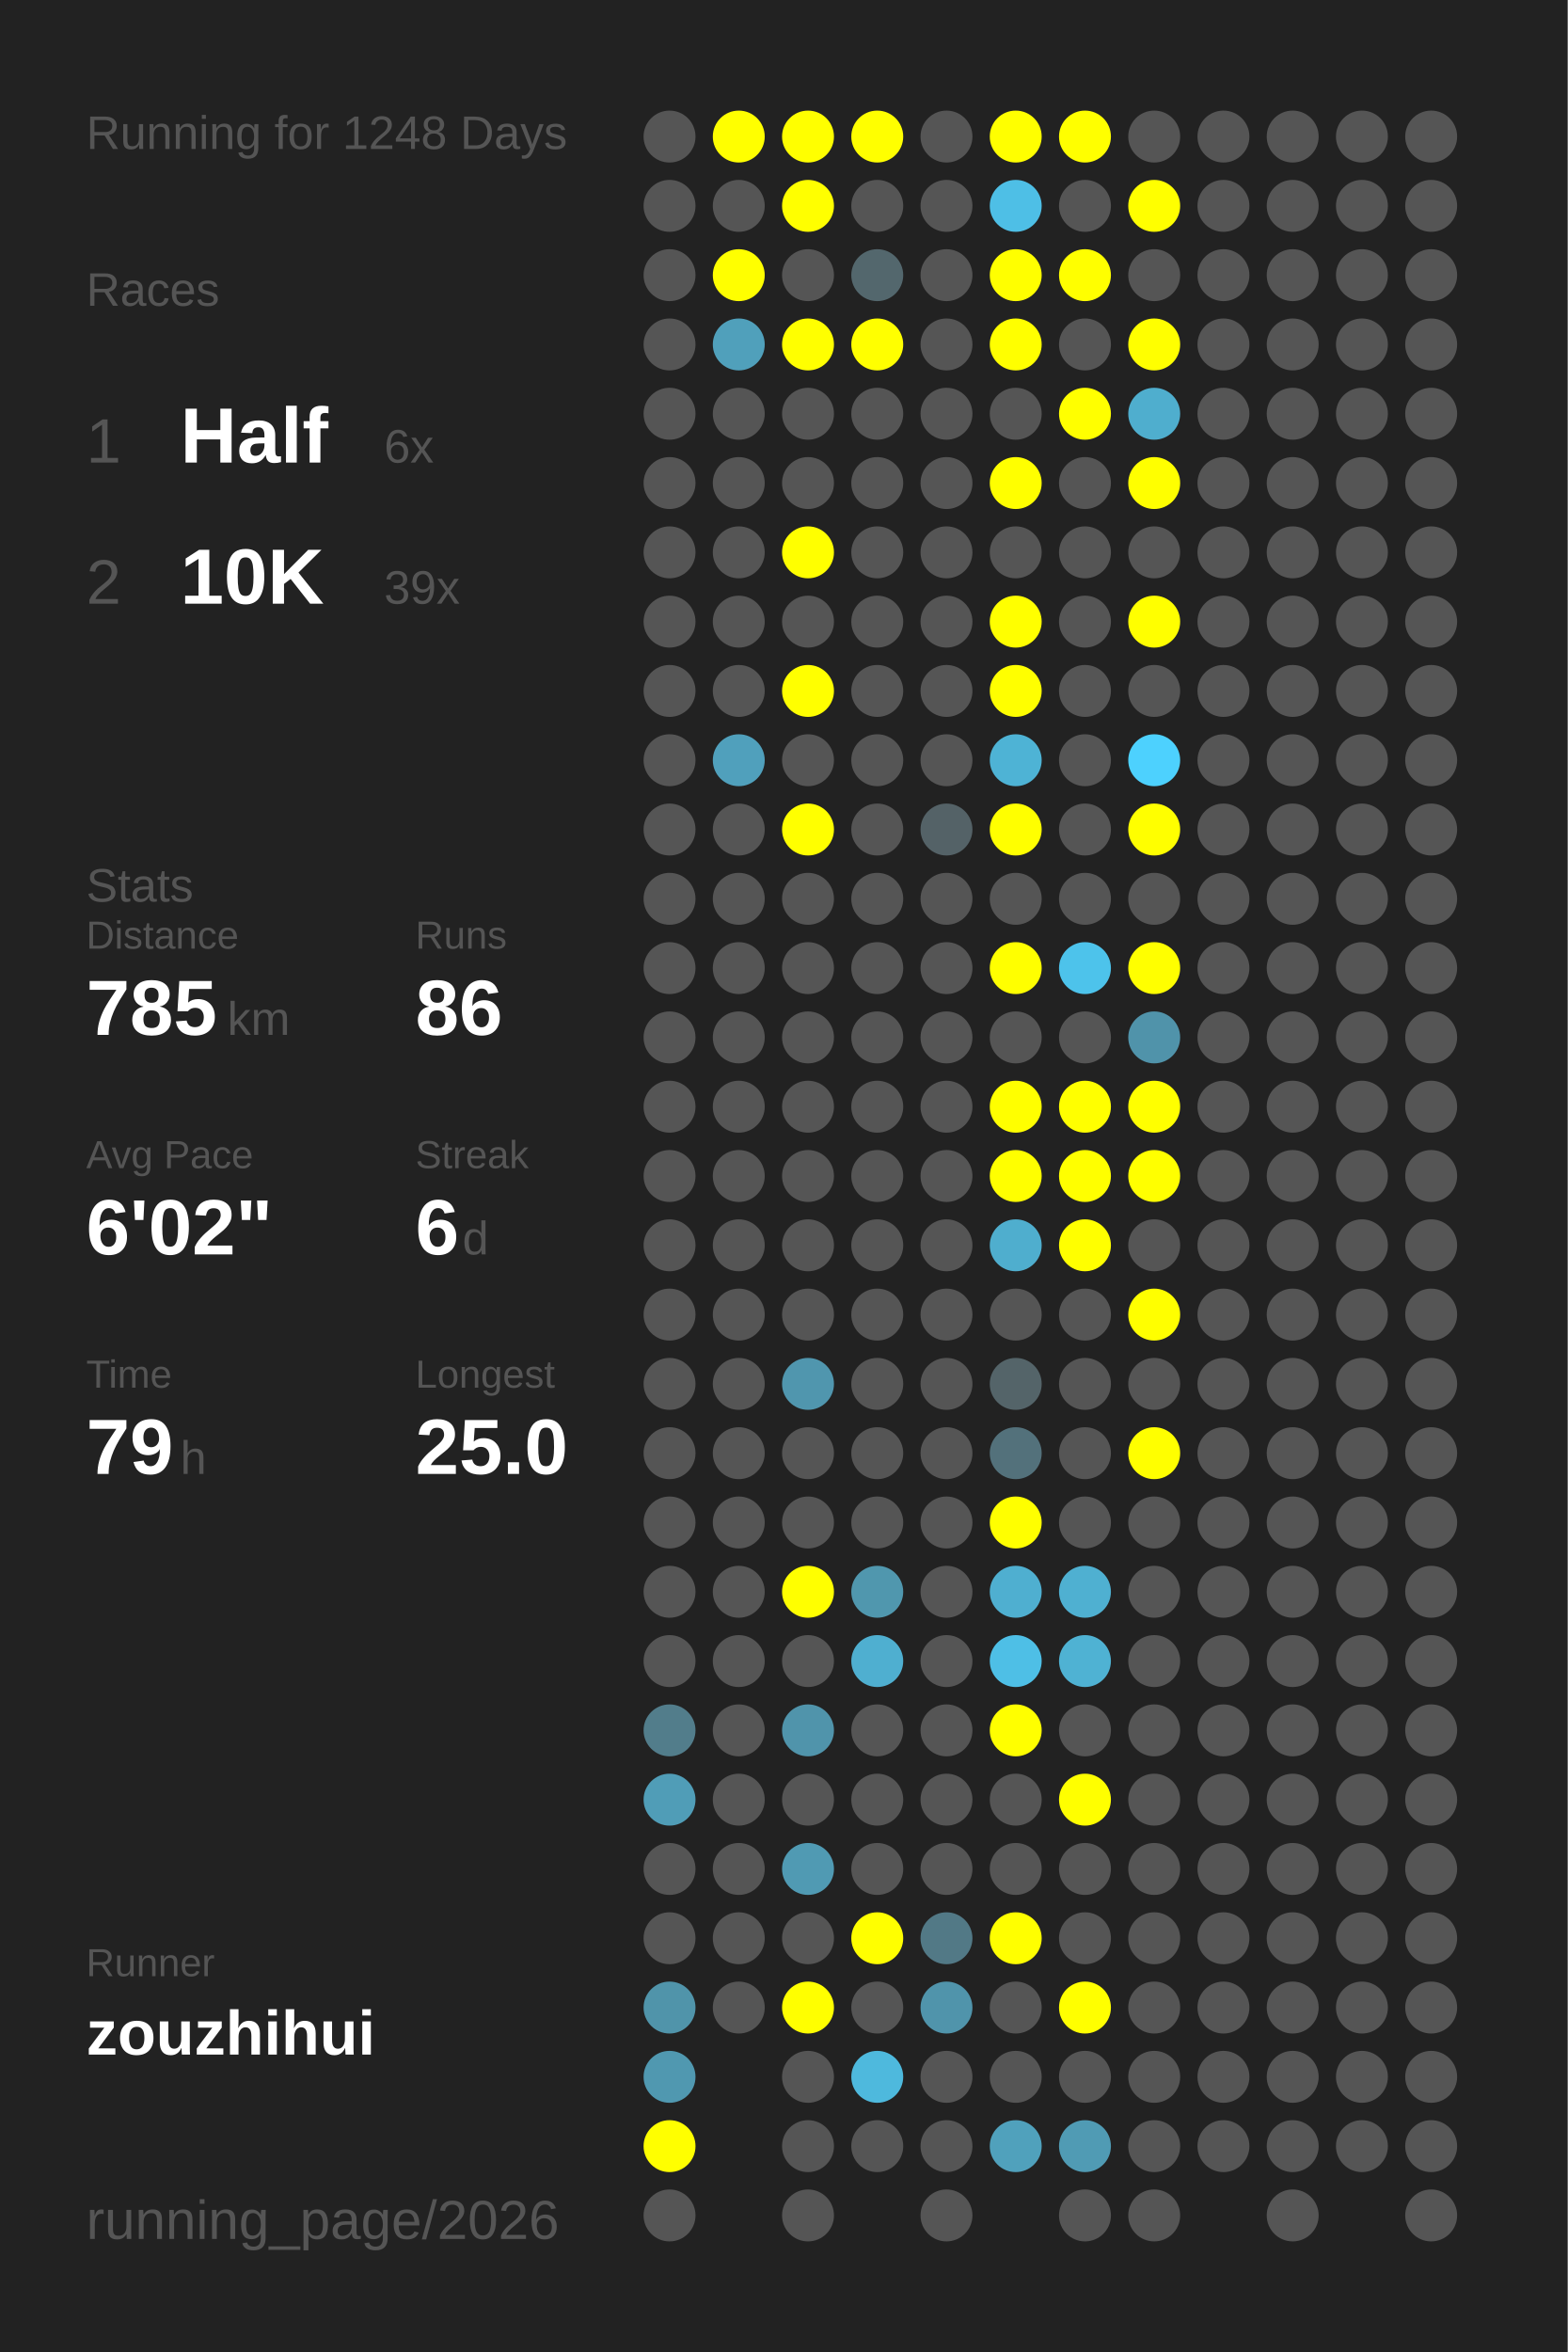
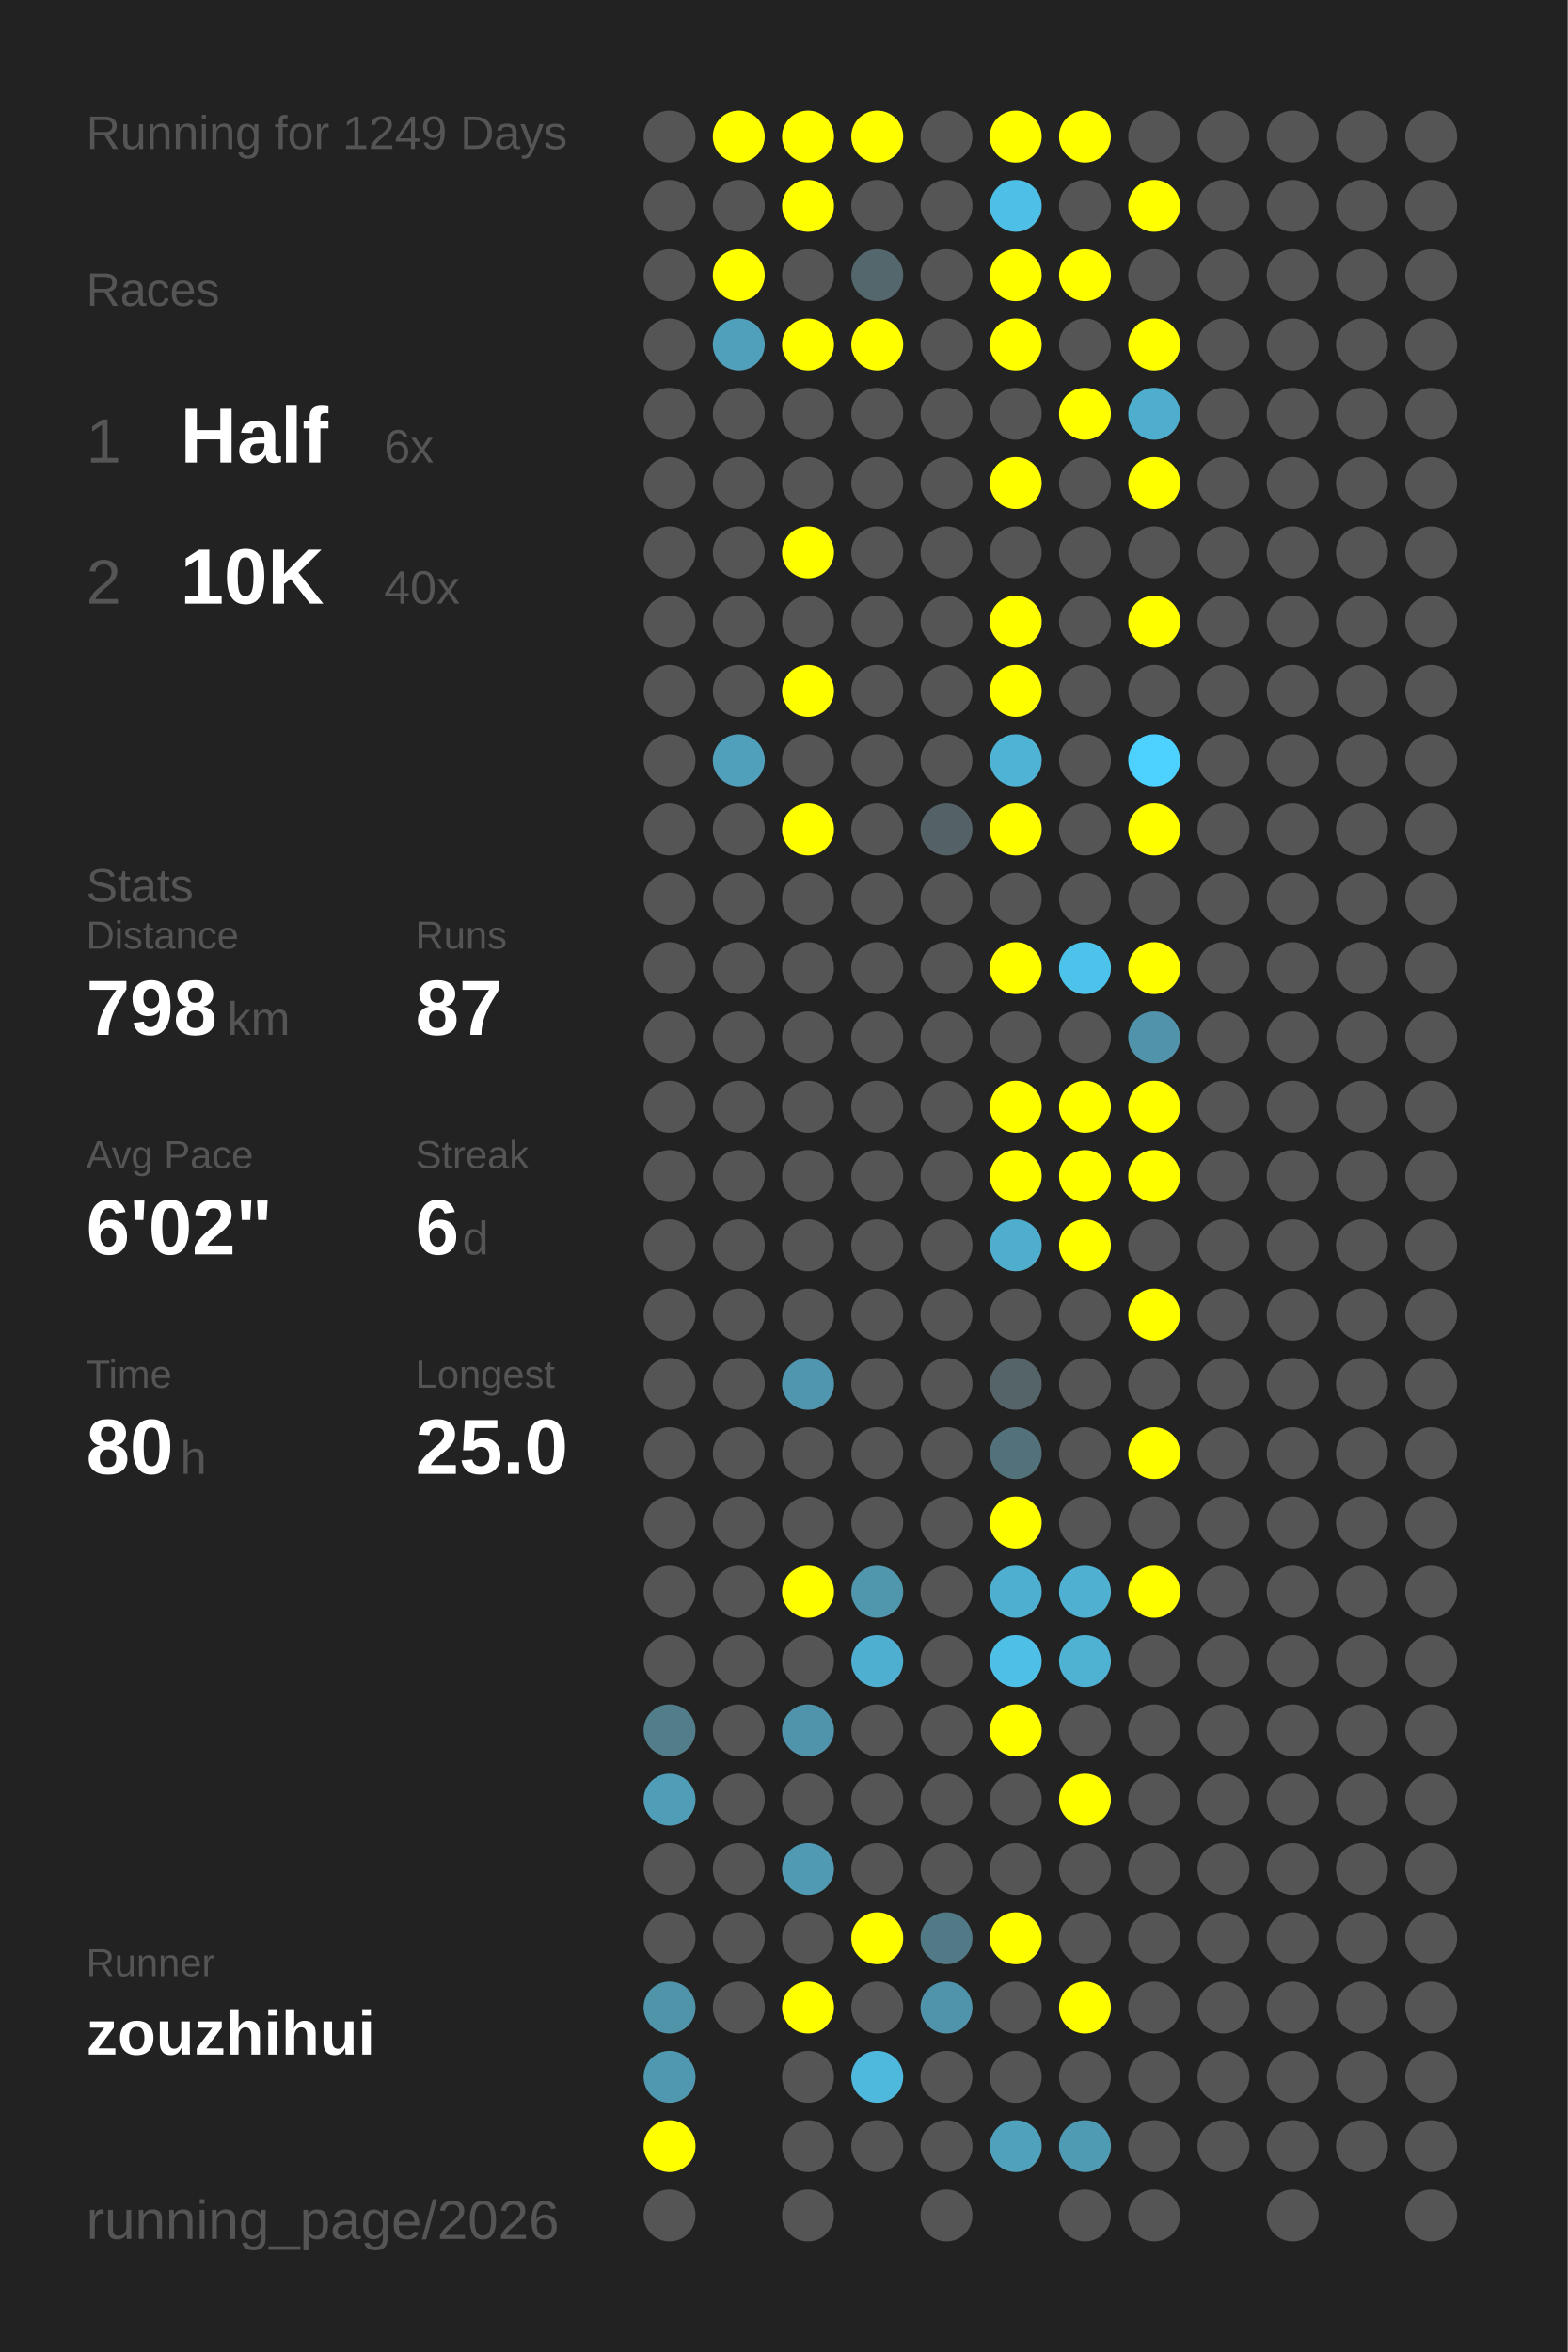
<svg xmlns="http://www.w3.org/2000/svg" baseProfile="full" height="300mm" version="1.1" viewBox="0,0,200,300" width="200mm">
  <defs />
  <rect fill="#222222" height="300" width="200" x="0" y="0" />
-   <text fill="#555555" style="font-size:6px; font-family:Arial;" x="11" y="19">Running for 1248 Days</text>
+   <text fill="#555555" style="font-size:6px; font-family:Arial;" x="11" y="19">Running for 1249 Days</text>
  <text fill="#555555" style="font-size:6px; font-family:Arial;" x="11" y="39">Races</text>
  <text fill="#555555" style="font-size:8px; font-family:Arial;" x="11" y="59">1</text>
  <text fill="#FFFFFF" style="font-size:10px; font-family:Arial; font-weight:bold;" x="23" y="59">Half</text>
  <text fill="#555555" style="font-size:6px; font-family:Arial;" x="49" y="59">6x</text>
  <text fill="#555555" style="font-size:8px; font-family:Arial;" x="11" y="77">2</text>
  <text fill="#FFFFFF" style="font-size:10px; font-family:Arial; font-weight:bold;" x="23" y="77">10K</text>
-   <text fill="#555555" style="font-size:6px; font-family:Arial;" x="49" y="77">39x</text>
+   <text fill="#555555" style="font-size:6px; font-family:Arial;" x="49" y="77">40x</text>
  <text fill="#555555" style="font-size:6px; font-family:Arial;" x="11" y="115">Stats</text>
  <text fill="#555555" style="font-size:5px; font-family:Arial;" x="11" y="121">Distance</text>
-   <text fill="#FFFFFF" style="font-size:10px; font-family:Arial; font-weight:bold;" x="11" y="132">785</text>
+   <text fill="#FFFFFF" style="font-size:10px; font-family:Arial; font-weight:bold;" x="11" y="132">798</text>
  <text fill="#555555" style="font-size:6px; font-family:Arial;" x="29" y="132">km</text>
  <text fill="#555555" style="font-size:5px; font-family:Arial;" x="53" y="121">Runs</text>
-   <text fill="#FFFFFF" style="font-size:10px; font-family:Arial; font-weight:bold;" x="53" y="132">86</text>
+   <text fill="#FFFFFF" style="font-size:10px; font-family:Arial; font-weight:bold;" x="53" y="132">87</text>
  <text fill="#555555" style="font-size:5px; font-family:Arial;" x="11" y="149">Avg Pace</text>
  <text fill="#FFFFFF" style="font-size:10px; font-family:Arial; font-weight:bold;" x="11" y="160">6'02"</text>
  <text fill="#555555" style="font-size:5px; font-family:Arial;" x="53" y="149">Streak</text>
  <text fill="#FFFFFF" style="font-size:10px; font-family:Arial; font-weight:bold;" x="53" y="160">6</text>
  <text fill="#555555" style="font-size:6px; font-family:Arial;" x="59" y="160">d</text>
  <text fill="#555555" style="font-size:5px; font-family:Arial;" x="11" y="177">Time</text>
-   <text fill="#FFFFFF" style="font-size:10px; font-family:Arial; font-weight:bold;" x="11" y="188">79</text>
+   <text fill="#FFFFFF" style="font-size:10px; font-family:Arial; font-weight:bold;" x="11" y="188">80</text>
  <text fill="#555555" style="font-size:6px; font-family:Arial;" x="23" y="188">h</text>
  <text fill="#555555" style="font-size:5px; font-family:Arial;" x="53" y="177">Longest</text>
  <text fill="#FFFFFF" style="font-size:10px; font-family:Arial; font-weight:bold;" x="53" y="188">25.0</text>
  <text fill="#555555" style="font-size:5px; font-family:Arial;" x="11" y="252.065">Runner</text>
  <text fill="#FFFFFF" style="font-size:8px; font-family:Arial; font-weight:bold;" x="11" y="262.065">zouzhihui</text>
  <text fill="#555555" style="font-size:7px; font-family:Arial;" x="11" y="285.581">running_page/2026</text>
  <circle cx="85.417" cy="17.419" fill="#555555" r="3.312" />
  <circle cx="85.417" cy="26.258" fill="#555555" r="3.312" />
  <circle cx="85.417" cy="35.097" fill="#555555" r="3.312" />
  <circle cx="85.417" cy="43.935" fill="#555555" r="3.312" />
  <circle cx="85.417" cy="52.774" fill="#555555" r="3.312" />
  <circle cx="85.417" cy="61.613" fill="#555555" r="3.312" />
  <circle cx="85.417" cy="70.452" fill="#555555" r="3.312" />
  <circle cx="85.417" cy="79.29" fill="#555555" r="3.312" />
  <circle cx="85.417" cy="88.129" fill="#555555" r="3.312" />
  <circle cx="85.417" cy="96.968" fill="#555555" r="3.312" />
  <circle cx="85.417" cy="105.806" fill="#555555" r="3.312" />
  <circle cx="85.417" cy="114.645" fill="#555555" r="3.312" />
  <circle cx="85.417" cy="123.484" fill="#555555" r="3.312" />
  <circle cx="85.417" cy="132.323" fill="#555555" r="3.312" />
  <circle cx="85.417" cy="141.161" fill="#555555" r="3.312" />
  <circle cx="85.417" cy="150" fill="#555555" r="3.312" />
  <circle cx="85.417" cy="158.839" fill="#555555" r="3.312" />
  <circle cx="85.417" cy="167.677" fill="#555555" r="3.312" />
  <circle cx="85.417" cy="176.516" fill="#555555" r="3.312" />
  <circle cx="85.417" cy="185.355" fill="#555555" r="3.312" />
  <circle cx="85.417" cy="194.194" fill="#555555" r="3.312" />
  <circle cx="85.417" cy="203.032" fill="#555555" r="3.312" />
  <circle cx="85.417" cy="211.871" fill="#555555" r="3.312" />
  <circle cx="85.417" cy="220.71" fill="#527d8b" r="3.312" />
  <circle cx="85.417" cy="229.548" fill="#509db7" r="3.312" />
  <circle cx="85.417" cy="238.387" fill="#555555" r="3.312" />
  <circle cx="85.417" cy="247.226" fill="#555555" r="3.312" />
  <circle cx="85.417" cy="256.065" fill="#5094aa" r="3.312" />
  <circle cx="85.417" cy="264.903" fill="#5098b0" r="3.312" />
  <circle cx="85.417" cy="273.742" fill="#FFFF00" r="3.312" />
  <circle cx="85.417" cy="282.581" fill="#555555" r="3.312" />
  <circle cx="94.25" cy="17.419" fill="#FFFF00" r="3.312" />
  <circle cx="94.25" cy="26.258" fill="#555555" r="3.312" />
  <circle cx="94.25" cy="35.097" fill="#FFFF00" r="3.312" />
  <circle cx="94.25" cy="43.935" fill="#50a0bb" r="3.312" />
  <circle cx="94.25" cy="52.774" fill="#555555" r="3.312" />
  <circle cx="94.25" cy="61.613" fill="#555555" r="3.312" />
  <circle cx="94.25" cy="70.452" fill="#555555" r="3.312" />
  <circle cx="94.25" cy="79.29" fill="#555555" r="3.312" />
  <circle cx="94.25" cy="88.129" fill="#555555" r="3.312" />
  <circle cx="94.25" cy="96.968" fill="#50a0bc" r="3.312" />
  <circle cx="94.25" cy="105.806" fill="#555555" r="3.312" />
  <circle cx="94.25" cy="114.645" fill="#555555" r="3.312" />
  <circle cx="94.25" cy="123.484" fill="#555555" r="3.312" />
  <circle cx="94.25" cy="132.323" fill="#555555" r="3.312" />
  <circle cx="94.25" cy="141.161" fill="#555555" r="3.312" />
  <circle cx="94.25" cy="150" fill="#555555" r="3.312" />
  <circle cx="94.25" cy="158.839" fill="#555555" r="3.312" />
  <circle cx="94.25" cy="167.677" fill="#555555" r="3.312" />
  <circle cx="94.25" cy="176.516" fill="#555555" r="3.312" />
  <circle cx="94.25" cy="185.355" fill="#555555" r="3.312" />
  <circle cx="94.25" cy="194.194" fill="#555555" r="3.312" />
  <circle cx="94.25" cy="203.032" fill="#555555" r="3.312" />
  <circle cx="94.25" cy="211.871" fill="#555555" r="3.312" />
  <circle cx="94.25" cy="220.71" fill="#555555" r="3.312" />
  <circle cx="94.25" cy="229.548" fill="#555555" r="3.312" />
  <circle cx="94.25" cy="238.387" fill="#555555" r="3.312" />
  <circle cx="94.25" cy="247.226" fill="#555555" r="3.312" />
  <circle cx="94.25" cy="256.065" fill="#555555" r="3.312" />
  <circle cx="103.083" cy="17.419" fill="#FFFF00" r="3.312" />
  <circle cx="103.083" cy="26.258" fill="#FFFF00" r="3.312" />
  <circle cx="103.083" cy="35.097" fill="#555555" r="3.312" />
  <circle cx="103.083" cy="43.935" fill="#FFFF00" r="3.312" />
  <circle cx="103.083" cy="52.774" fill="#555555" r="3.312" />
  <circle cx="103.083" cy="61.613" fill="#555555" r="3.312" />
  <circle cx="103.083" cy="70.452" fill="#FFFF00" r="3.312" />
  <circle cx="103.083" cy="79.29" fill="#555555" r="3.312" />
  <circle cx="103.083" cy="88.129" fill="#FFFF00" r="3.312" />
  <circle cx="103.083" cy="96.968" fill="#555555" r="3.312" />
  <circle cx="103.083" cy="105.806" fill="#FFFF00" r="3.312" />
  <circle cx="103.083" cy="114.645" fill="#555555" r="3.312" />
  <circle cx="103.083" cy="123.484" fill="#555555" r="3.312" />
  <circle cx="103.083" cy="132.323" fill="#555555" r="3.312" />
  <circle cx="103.083" cy="141.161" fill="#555555" r="3.312" />
  <circle cx="103.083" cy="150" fill="#555555" r="3.312" />
  <circle cx="103.083" cy="158.839" fill="#555555" r="3.312" />
  <circle cx="103.083" cy="167.677" fill="#555555" r="3.312" />
  <circle cx="103.083" cy="176.516" fill="#5096ae" r="3.312" />
  <circle cx="103.083" cy="185.355" fill="#555555" r="3.312" />
  <circle cx="103.083" cy="194.194" fill="#555555" r="3.312" />
  <circle cx="103.083" cy="203.032" fill="#FFFF00" r="3.312" />
  <circle cx="103.083" cy="211.871" fill="#555555" r="3.312" />
  <circle cx="103.083" cy="220.71" fill="#5094ab" r="3.312" />
  <circle cx="103.083" cy="229.548" fill="#555555" r="3.312" />
  <circle cx="103.083" cy="238.387" fill="#509ab3" r="3.312" />
  <circle cx="103.083" cy="247.226" fill="#555555" r="3.312" />
  <circle cx="103.083" cy="256.065" fill="#FFFF00" r="3.312" />
  <circle cx="103.083" cy="264.903" fill="#555555" r="3.312" />
  <circle cx="103.083" cy="273.742" fill="#555555" r="3.312" />
  <circle cx="103.083" cy="282.581" fill="#555555" r="3.312" />
  <circle cx="111.917" cy="17.419" fill="#FFFF00" r="3.312" />
  <circle cx="111.917" cy="26.258" fill="#555555" r="3.312" />
  <circle cx="111.917" cy="35.097" fill="#53676d" r="3.312" />
  <circle cx="111.917" cy="43.935" fill="#FFFF00" r="3.312" />
  <circle cx="111.917" cy="52.774" fill="#555555" r="3.312" />
  <circle cx="111.917" cy="61.613" fill="#555555" r="3.312" />
  <circle cx="111.917" cy="70.452" fill="#555555" r="3.312" />
  <circle cx="111.917" cy="79.29" fill="#555555" r="3.312" />
  <circle cx="111.917" cy="88.129" fill="#555555" r="3.312" />
  <circle cx="111.917" cy="96.968" fill="#555555" r="3.312" />
  <circle cx="111.917" cy="105.806" fill="#555555" r="3.312" />
  <circle cx="111.917" cy="114.645" fill="#555555" r="3.312" />
  <circle cx="111.917" cy="123.484" fill="#555555" r="3.312" />
  <circle cx="111.917" cy="132.323" fill="#555555" r="3.312" />
  <circle cx="111.917" cy="141.161" fill="#555555" r="3.312" />
  <circle cx="111.917" cy="150" fill="#555555" r="3.312" />
  <circle cx="111.917" cy="158.839" fill="#555555" r="3.312" />
  <circle cx="111.917" cy="167.677" fill="#555555" r="3.312" />
  <circle cx="111.917" cy="176.516" fill="#555555" r="3.312" />
  <circle cx="111.917" cy="185.355" fill="#555555" r="3.312" />
  <circle cx="111.917" cy="194.194" fill="#555555" r="3.312" />
  <circle cx="111.917" cy="203.032" fill="#5097ae" r="3.312" />
  <circle cx="111.917" cy="211.871" fill="#4fafd0" r="3.312" />
  <circle cx="111.917" cy="220.71" fill="#555555" r="3.312" />
  <circle cx="111.917" cy="229.548" fill="#555555" r="3.312" />
  <circle cx="111.917" cy="238.387" fill="#555555" r="3.312" />
  <circle cx="111.917" cy="247.226" fill="#FFFF00" r="3.312" />
  <circle cx="111.917" cy="256.065" fill="#555555" r="3.312" />
  <circle cx="111.917" cy="264.903" fill="#4eb9dd" r="3.312" />
  <circle cx="111.917" cy="273.742" fill="#555555" r="3.312" />
  <circle cx="120.75" cy="17.419" fill="#555555" r="3.312" />
  <circle cx="120.75" cy="26.258" fill="#555555" r="3.312" />
  <circle cx="120.75" cy="35.097" fill="#555555" r="3.312" />
  <circle cx="120.75" cy="43.935" fill="#555555" r="3.312" />
  <circle cx="120.75" cy="52.774" fill="#555555" r="3.312" />
  <circle cx="120.75" cy="61.613" fill="#555555" r="3.312" />
  <circle cx="120.75" cy="70.452" fill="#555555" r="3.312" />
  <circle cx="120.75" cy="79.29" fill="#555555" r="3.312" />
  <circle cx="120.75" cy="88.129" fill="#555555" r="3.312" />
  <circle cx="120.75" cy="96.968" fill="#555555" r="3.312" />
  <circle cx="120.75" cy="105.806" fill="#546267" r="3.312" />
  <circle cx="120.75" cy="114.645" fill="#555555" r="3.312" />
  <circle cx="120.75" cy="123.484" fill="#555555" r="3.312" />
  <circle cx="120.75" cy="132.323" fill="#555555" r="3.312" />
  <circle cx="120.75" cy="141.161" fill="#555555" r="3.312" />
  <circle cx="120.75" cy="150" fill="#555555" r="3.312" />
  <circle cx="120.75" cy="158.839" fill="#555555" r="3.312" />
  <circle cx="120.75" cy="167.677" fill="#555555" r="3.312" />
  <circle cx="120.75" cy="176.516" fill="#555555" r="3.312" />
  <circle cx="120.75" cy="185.355" fill="#555555" r="3.312" />
  <circle cx="120.75" cy="194.194" fill="#555555" r="3.312" />
  <circle cx="120.75" cy="203.032" fill="#555555" r="3.312" />
  <circle cx="120.75" cy="211.871" fill="#555555" r="3.312" />
  <circle cx="120.75" cy="220.71" fill="#555555" r="3.312" />
  <circle cx="120.75" cy="229.548" fill="#555555" r="3.312" />
  <circle cx="120.75" cy="238.387" fill="#555555" r="3.312" />
  <circle cx="120.75" cy="247.226" fill="#527986" r="3.312" />
  <circle cx="120.75" cy="256.065" fill="#5094ab" r="3.312" />
  <circle cx="120.75" cy="264.903" fill="#555555" r="3.312" />
  <circle cx="120.75" cy="273.742" fill="#555555" r="3.312" />
  <circle cx="120.75" cy="282.581" fill="#555555" r="3.312" />
  <circle cx="129.583" cy="17.419" fill="#FFFF00" r="3.312" />
  <circle cx="129.583" cy="26.258" fill="#4ebfe6" r="3.312" />
  <circle cx="129.583" cy="35.097" fill="#FFFF00" r="3.312" />
  <circle cx="129.583" cy="43.935" fill="#FFFF00" r="3.312" />
  <circle cx="129.583" cy="52.774" fill="#555555" r="3.312" />
  <circle cx="129.583" cy="61.613" fill="#FFFF00" r="3.312" />
  <circle cx="129.583" cy="70.452" fill="#555555" r="3.312" />
  <circle cx="129.583" cy="79.29" fill="#FFFF00" r="3.312" />
  <circle cx="129.583" cy="88.129" fill="#FFFF00" r="3.312" />
  <circle cx="129.583" cy="96.968" fill="#4eb3d5" r="3.312" />
  <circle cx="129.583" cy="105.806" fill="#FFFF00" r="3.312" />
  <circle cx="129.583" cy="114.645" fill="#555555" r="3.312" />
  <circle cx="129.583" cy="123.484" fill="#FFFF00" r="3.312" />
  <circle cx="129.583" cy="132.323" fill="#555555" r="3.312" />
  <circle cx="129.583" cy="141.161" fill="#FFFF00" r="3.312" />
  <circle cx="129.583" cy="150" fill="#FFFF00" r="3.312" />
  <circle cx="129.583" cy="158.839" fill="#4faece" r="3.312" />
  <circle cx="129.583" cy="167.677" fill="#555555" r="3.312" />
  <circle cx="129.583" cy="176.516" fill="#546469" r="3.312" />
  <circle cx="129.583" cy="185.355" fill="#53717b" r="3.312" />
  <circle cx="129.583" cy="194.194" fill="#FFFF00" r="3.312" />
  <circle cx="129.583" cy="203.032" fill="#4fafd0" r="3.312" />
  <circle cx="129.583" cy="211.871" fill="#4ebfe6" r="3.312" />
  <circle cx="129.583" cy="220.71" fill="#FFFF00" r="3.312" />
  <circle cx="129.583" cy="229.548" fill="#555555" r="3.312" />
  <circle cx="129.583" cy="238.387" fill="#555555" r="3.312" />
  <circle cx="129.583" cy="247.226" fill="#FFFF00" r="3.312" />
  <circle cx="129.583" cy="256.065" fill="#555555" r="3.312" />
  <circle cx="129.583" cy="264.903" fill="#555555" r="3.312" />
  <circle cx="129.583" cy="273.742" fill="#50a1bc" r="3.312" />
  <circle cx="138.417" cy="17.419" fill="#FFFF00" r="3.312" />
  <circle cx="138.417" cy="26.258" fill="#555555" r="3.312" />
  <circle cx="138.417" cy="35.097" fill="#FFFF00" r="3.312" />
  <circle cx="138.417" cy="43.935" fill="#555555" r="3.312" />
  <circle cx="138.417" cy="52.774" fill="#FFFF00" r="3.312" />
  <circle cx="138.417" cy="61.613" fill="#555555" r="3.312" />
  <circle cx="138.417" cy="70.452" fill="#555555" r="3.312" />
  <circle cx="138.417" cy="79.29" fill="#555555" r="3.312" />
  <circle cx="138.417" cy="88.129" fill="#555555" r="3.312" />
  <circle cx="138.417" cy="96.968" fill="#555555" r="3.312" />
  <circle cx="138.417" cy="105.806" fill="#555555" r="3.312" />
  <circle cx="138.417" cy="114.645" fill="#555555" r="3.312" />
  <circle cx="138.417" cy="123.484" fill="#4dc3eb" r="3.312" />
  <circle cx="138.417" cy="132.323" fill="#555555" r="3.312" />
  <circle cx="138.417" cy="141.161" fill="#FFFF00" r="3.312" />
  <circle cx="138.417" cy="150" fill="#FFFF00" r="3.312" />
  <circle cx="138.417" cy="158.839" fill="#FFFF00" r="3.312" />
  <circle cx="138.417" cy="167.677" fill="#555555" r="3.312" />
  <circle cx="138.417" cy="176.516" fill="#555555" r="3.312" />
  <circle cx="138.417" cy="185.355" fill="#555555" r="3.312" />
  <circle cx="138.417" cy="194.194" fill="#555555" r="3.312" />
  <circle cx="138.417" cy="203.032" fill="#4fb0d1" r="3.312" />
  <circle cx="138.417" cy="211.871" fill="#4fb2d3" r="3.312" />
  <circle cx="138.417" cy="220.71" fill="#555555" r="3.312" />
  <circle cx="138.417" cy="229.548" fill="#FFFF00" r="3.312" />
  <circle cx="138.417" cy="238.387" fill="#555555" r="3.312" />
  <circle cx="138.417" cy="247.226" fill="#555555" r="3.312" />
  <circle cx="138.417" cy="256.065" fill="#FFFF00" r="3.312" />
  <circle cx="138.417" cy="264.903" fill="#555555" r="3.312" />
  <circle cx="138.417" cy="273.742" fill="#509bb4" r="3.312" />
  <circle cx="138.417" cy="282.581" fill="#555555" r="3.312" />
  <circle cx="147.25" cy="17.419" fill="#555555" r="3.312" />
  <circle cx="147.25" cy="26.258" fill="#FFFF00" r="3.312" />
  <circle cx="147.25" cy="35.097" fill="#555555" r="3.312" />
  <circle cx="147.25" cy="43.935" fill="#FFFF00" r="3.312" />
  <circle cx="147.25" cy="52.774" fill="#4faece" r="3.312" />
  <circle cx="147.25" cy="61.613" fill="#FFFF00" r="3.312" />
  <circle cx="147.25" cy="70.452" fill="#555555" r="3.312" />
  <circle cx="147.25" cy="79.29" fill="#FFFF00" r="3.312" />
  <circle cx="147.25" cy="88.129" fill="#555555" r="3.312" />
  <circle cx="147.25" cy="96.968" fill="#4dd1fe" r="3.312" />
  <circle cx="147.25" cy="105.806" fill="#FFFF00" r="3.312" />
  <circle cx="147.25" cy="114.645" fill="#555555" r="3.312" />
  <circle cx="147.25" cy="123.484" fill="#FFFF00" r="3.312" />
  <circle cx="147.25" cy="132.323" fill="#5093aa" r="3.312" />
  <circle cx="147.25" cy="141.161" fill="#FFFF00" r="3.312" />
  <circle cx="147.25" cy="150" fill="#FFFF00" r="3.312" />
  <circle cx="147.25" cy="158.839" fill="#555555" r="3.312" />
  <circle cx="147.25" cy="167.677" fill="#FFFF00" r="3.312" />
  <circle cx="147.25" cy="176.516" fill="#555555" r="3.312" />
  <circle cx="147.25" cy="185.355" fill="#FFFF00" r="3.312" />
  <circle cx="147.25" cy="194.194" fill="#555555" r="3.312" />
-   <circle cx="147.25" cy="203.032" fill="#555555" r="3.312" />
+   <circle cx="147.25" cy="203.032" fill="#FFFF00" r="3.312" />
  <circle cx="147.25" cy="211.871" fill="#555555" r="3.312" />
  <circle cx="147.25" cy="220.71" fill="#555555" r="3.312" />
  <circle cx="147.25" cy="229.548" fill="#555555" r="3.312" />
  <circle cx="147.25" cy="238.387" fill="#555555" r="3.312" />
  <circle cx="147.25" cy="247.226" fill="#555555" r="3.312" />
  <circle cx="147.25" cy="256.065" fill="#555555" r="3.312" />
  <circle cx="147.25" cy="264.903" fill="#555555" r="3.312" />
  <circle cx="147.25" cy="273.742" fill="#555555" r="3.312" />
  <circle cx="147.25" cy="282.581" fill="#555555" r="3.312" />
  <circle cx="156.083" cy="17.419" fill="#555555" r="3.312" />
  <circle cx="156.083" cy="26.258" fill="#555555" r="3.312" />
  <circle cx="156.083" cy="35.097" fill="#555555" r="3.312" />
  <circle cx="156.083" cy="43.935" fill="#555555" r="3.312" />
  <circle cx="156.083" cy="52.774" fill="#555555" r="3.312" />
  <circle cx="156.083" cy="61.613" fill="#555555" r="3.312" />
  <circle cx="156.083" cy="70.452" fill="#555555" r="3.312" />
  <circle cx="156.083" cy="79.29" fill="#555555" r="3.312" />
  <circle cx="156.083" cy="88.129" fill="#555555" r="3.312" />
  <circle cx="156.083" cy="96.968" fill="#555555" r="3.312" />
  <circle cx="156.083" cy="105.806" fill="#555555" r="3.312" />
  <circle cx="156.083" cy="114.645" fill="#555555" r="3.312" />
  <circle cx="156.083" cy="123.484" fill="#555555" r="3.312" />
  <circle cx="156.083" cy="132.323" fill="#555555" r="3.312" />
  <circle cx="156.083" cy="141.161" fill="#555555" r="3.312" />
  <circle cx="156.083" cy="150" fill="#555555" r="3.312" />
  <circle cx="156.083" cy="158.839" fill="#555555" r="3.312" />
  <circle cx="156.083" cy="167.677" fill="#555555" r="3.312" />
  <circle cx="156.083" cy="176.516" fill="#555555" r="3.312" />
  <circle cx="156.083" cy="185.355" fill="#555555" r="3.312" />
  <circle cx="156.083" cy="194.194" fill="#555555" r="3.312" />
  <circle cx="156.083" cy="203.032" fill="#555555" r="3.312" />
  <circle cx="156.083" cy="211.871" fill="#555555" r="3.312" />
  <circle cx="156.083" cy="220.71" fill="#555555" r="3.312" />
  <circle cx="156.083" cy="229.548" fill="#555555" r="3.312" />
  <circle cx="156.083" cy="238.387" fill="#555555" r="3.312" />
  <circle cx="156.083" cy="247.226" fill="#555555" r="3.312" />
  <circle cx="156.083" cy="256.065" fill="#555555" r="3.312" />
  <circle cx="156.083" cy="264.903" fill="#555555" r="3.312" />
  <circle cx="156.083" cy="273.742" fill="#555555" r="3.312" />
  <circle cx="164.917" cy="17.419" fill="#555555" r="3.312" />
  <circle cx="164.917" cy="26.258" fill="#555555" r="3.312" />
  <circle cx="164.917" cy="35.097" fill="#555555" r="3.312" />
  <circle cx="164.917" cy="43.935" fill="#555555" r="3.312" />
  <circle cx="164.917" cy="52.774" fill="#555555" r="3.312" />
  <circle cx="164.917" cy="61.613" fill="#555555" r="3.312" />
  <circle cx="164.917" cy="70.452" fill="#555555" r="3.312" />
  <circle cx="164.917" cy="79.29" fill="#555555" r="3.312" />
  <circle cx="164.917" cy="88.129" fill="#555555" r="3.312" />
  <circle cx="164.917" cy="96.968" fill="#555555" r="3.312" />
  <circle cx="164.917" cy="105.806" fill="#555555" r="3.312" />
  <circle cx="164.917" cy="114.645" fill="#555555" r="3.312" />
  <circle cx="164.917" cy="123.484" fill="#555555" r="3.312" />
  <circle cx="164.917" cy="132.323" fill="#555555" r="3.312" />
  <circle cx="164.917" cy="141.161" fill="#555555" r="3.312" />
  <circle cx="164.917" cy="150" fill="#555555" r="3.312" />
  <circle cx="164.917" cy="158.839" fill="#555555" r="3.312" />
  <circle cx="164.917" cy="167.677" fill="#555555" r="3.312" />
  <circle cx="164.917" cy="176.516" fill="#555555" r="3.312" />
  <circle cx="164.917" cy="185.355" fill="#555555" r="3.312" />
  <circle cx="164.917" cy="194.194" fill="#555555" r="3.312" />
  <circle cx="164.917" cy="203.032" fill="#555555" r="3.312" />
  <circle cx="164.917" cy="211.871" fill="#555555" r="3.312" />
  <circle cx="164.917" cy="220.71" fill="#555555" r="3.312" />
  <circle cx="164.917" cy="229.548" fill="#555555" r="3.312" />
  <circle cx="164.917" cy="238.387" fill="#555555" r="3.312" />
  <circle cx="164.917" cy="247.226" fill="#555555" r="3.312" />
  <circle cx="164.917" cy="256.065" fill="#555555" r="3.312" />
  <circle cx="164.917" cy="264.903" fill="#555555" r="3.312" />
  <circle cx="164.917" cy="273.742" fill="#555555" r="3.312" />
  <circle cx="164.917" cy="282.581" fill="#555555" r="3.312" />
  <circle cx="173.75" cy="17.419" fill="#555555" r="3.312" />
  <circle cx="173.75" cy="26.258" fill="#555555" r="3.312" />
  <circle cx="173.75" cy="35.097" fill="#555555" r="3.312" />
  <circle cx="173.75" cy="43.935" fill="#555555" r="3.312" />
  <circle cx="173.75" cy="52.774" fill="#555555" r="3.312" />
  <circle cx="173.75" cy="61.613" fill="#555555" r="3.312" />
  <circle cx="173.75" cy="70.452" fill="#555555" r="3.312" />
  <circle cx="173.75" cy="79.29" fill="#555555" r="3.312" />
  <circle cx="173.75" cy="88.129" fill="#555555" r="3.312" />
  <circle cx="173.75" cy="96.968" fill="#555555" r="3.312" />
  <circle cx="173.75" cy="105.806" fill="#555555" r="3.312" />
  <circle cx="173.75" cy="114.645" fill="#555555" r="3.312" />
  <circle cx="173.75" cy="123.484" fill="#555555" r="3.312" />
  <circle cx="173.75" cy="132.323" fill="#555555" r="3.312" />
  <circle cx="173.75" cy="141.161" fill="#555555" r="3.312" />
  <circle cx="173.75" cy="150" fill="#555555" r="3.312" />
  <circle cx="173.75" cy="158.839" fill="#555555" r="3.312" />
  <circle cx="173.75" cy="167.677" fill="#555555" r="3.312" />
  <circle cx="173.75" cy="176.516" fill="#555555" r="3.312" />
  <circle cx="173.75" cy="185.355" fill="#555555" r="3.312" />
  <circle cx="173.75" cy="194.194" fill="#555555" r="3.312" />
  <circle cx="173.75" cy="203.032" fill="#555555" r="3.312" />
  <circle cx="173.75" cy="211.871" fill="#555555" r="3.312" />
  <circle cx="173.75" cy="220.71" fill="#555555" r="3.312" />
  <circle cx="173.75" cy="229.548" fill="#555555" r="3.312" />
  <circle cx="173.75" cy="238.387" fill="#555555" r="3.312" />
  <circle cx="173.75" cy="247.226" fill="#555555" r="3.312" />
  <circle cx="173.75" cy="256.065" fill="#555555" r="3.312" />
  <circle cx="173.75" cy="264.903" fill="#555555" r="3.312" />
  <circle cx="173.75" cy="273.742" fill="#555555" r="3.312" />
  <circle cx="182.583" cy="17.419" fill="#555555" r="3.312" />
  <circle cx="182.583" cy="26.258" fill="#555555" r="3.312" />
  <circle cx="182.583" cy="35.097" fill="#555555" r="3.312" />
  <circle cx="182.583" cy="43.935" fill="#555555" r="3.312" />
  <circle cx="182.583" cy="52.774" fill="#555555" r="3.312" />
  <circle cx="182.583" cy="61.613" fill="#555555" r="3.312" />
  <circle cx="182.583" cy="70.452" fill="#555555" r="3.312" />
  <circle cx="182.583" cy="79.29" fill="#555555" r="3.312" />
  <circle cx="182.583" cy="88.129" fill="#555555" r="3.312" />
  <circle cx="182.583" cy="96.968" fill="#555555" r="3.312" />
  <circle cx="182.583" cy="105.806" fill="#555555" r="3.312" />
  <circle cx="182.583" cy="114.645" fill="#555555" r="3.312" />
  <circle cx="182.583" cy="123.484" fill="#555555" r="3.312" />
  <circle cx="182.583" cy="132.323" fill="#555555" r="3.312" />
  <circle cx="182.583" cy="141.161" fill="#555555" r="3.312" />
  <circle cx="182.583" cy="150" fill="#555555" r="3.312" />
  <circle cx="182.583" cy="158.839" fill="#555555" r="3.312" />
  <circle cx="182.583" cy="167.677" fill="#555555" r="3.312" />
  <circle cx="182.583" cy="176.516" fill="#555555" r="3.312" />
  <circle cx="182.583" cy="185.355" fill="#555555" r="3.312" />
  <circle cx="182.583" cy="194.194" fill="#555555" r="3.312" />
  <circle cx="182.583" cy="203.032" fill="#555555" r="3.312" />
  <circle cx="182.583" cy="211.871" fill="#555555" r="3.312" />
  <circle cx="182.583" cy="220.71" fill="#555555" r="3.312" />
  <circle cx="182.583" cy="229.548" fill="#555555" r="3.312" />
  <circle cx="182.583" cy="238.387" fill="#555555" r="3.312" />
  <circle cx="182.583" cy="247.226" fill="#555555" r="3.312" />
  <circle cx="182.583" cy="256.065" fill="#555555" r="3.312" />
  <circle cx="182.583" cy="264.903" fill="#555555" r="3.312" />
  <circle cx="182.583" cy="273.742" fill="#555555" r="3.312" />
  <circle cx="182.583" cy="282.581" fill="#555555" r="3.312" />
</svg>
